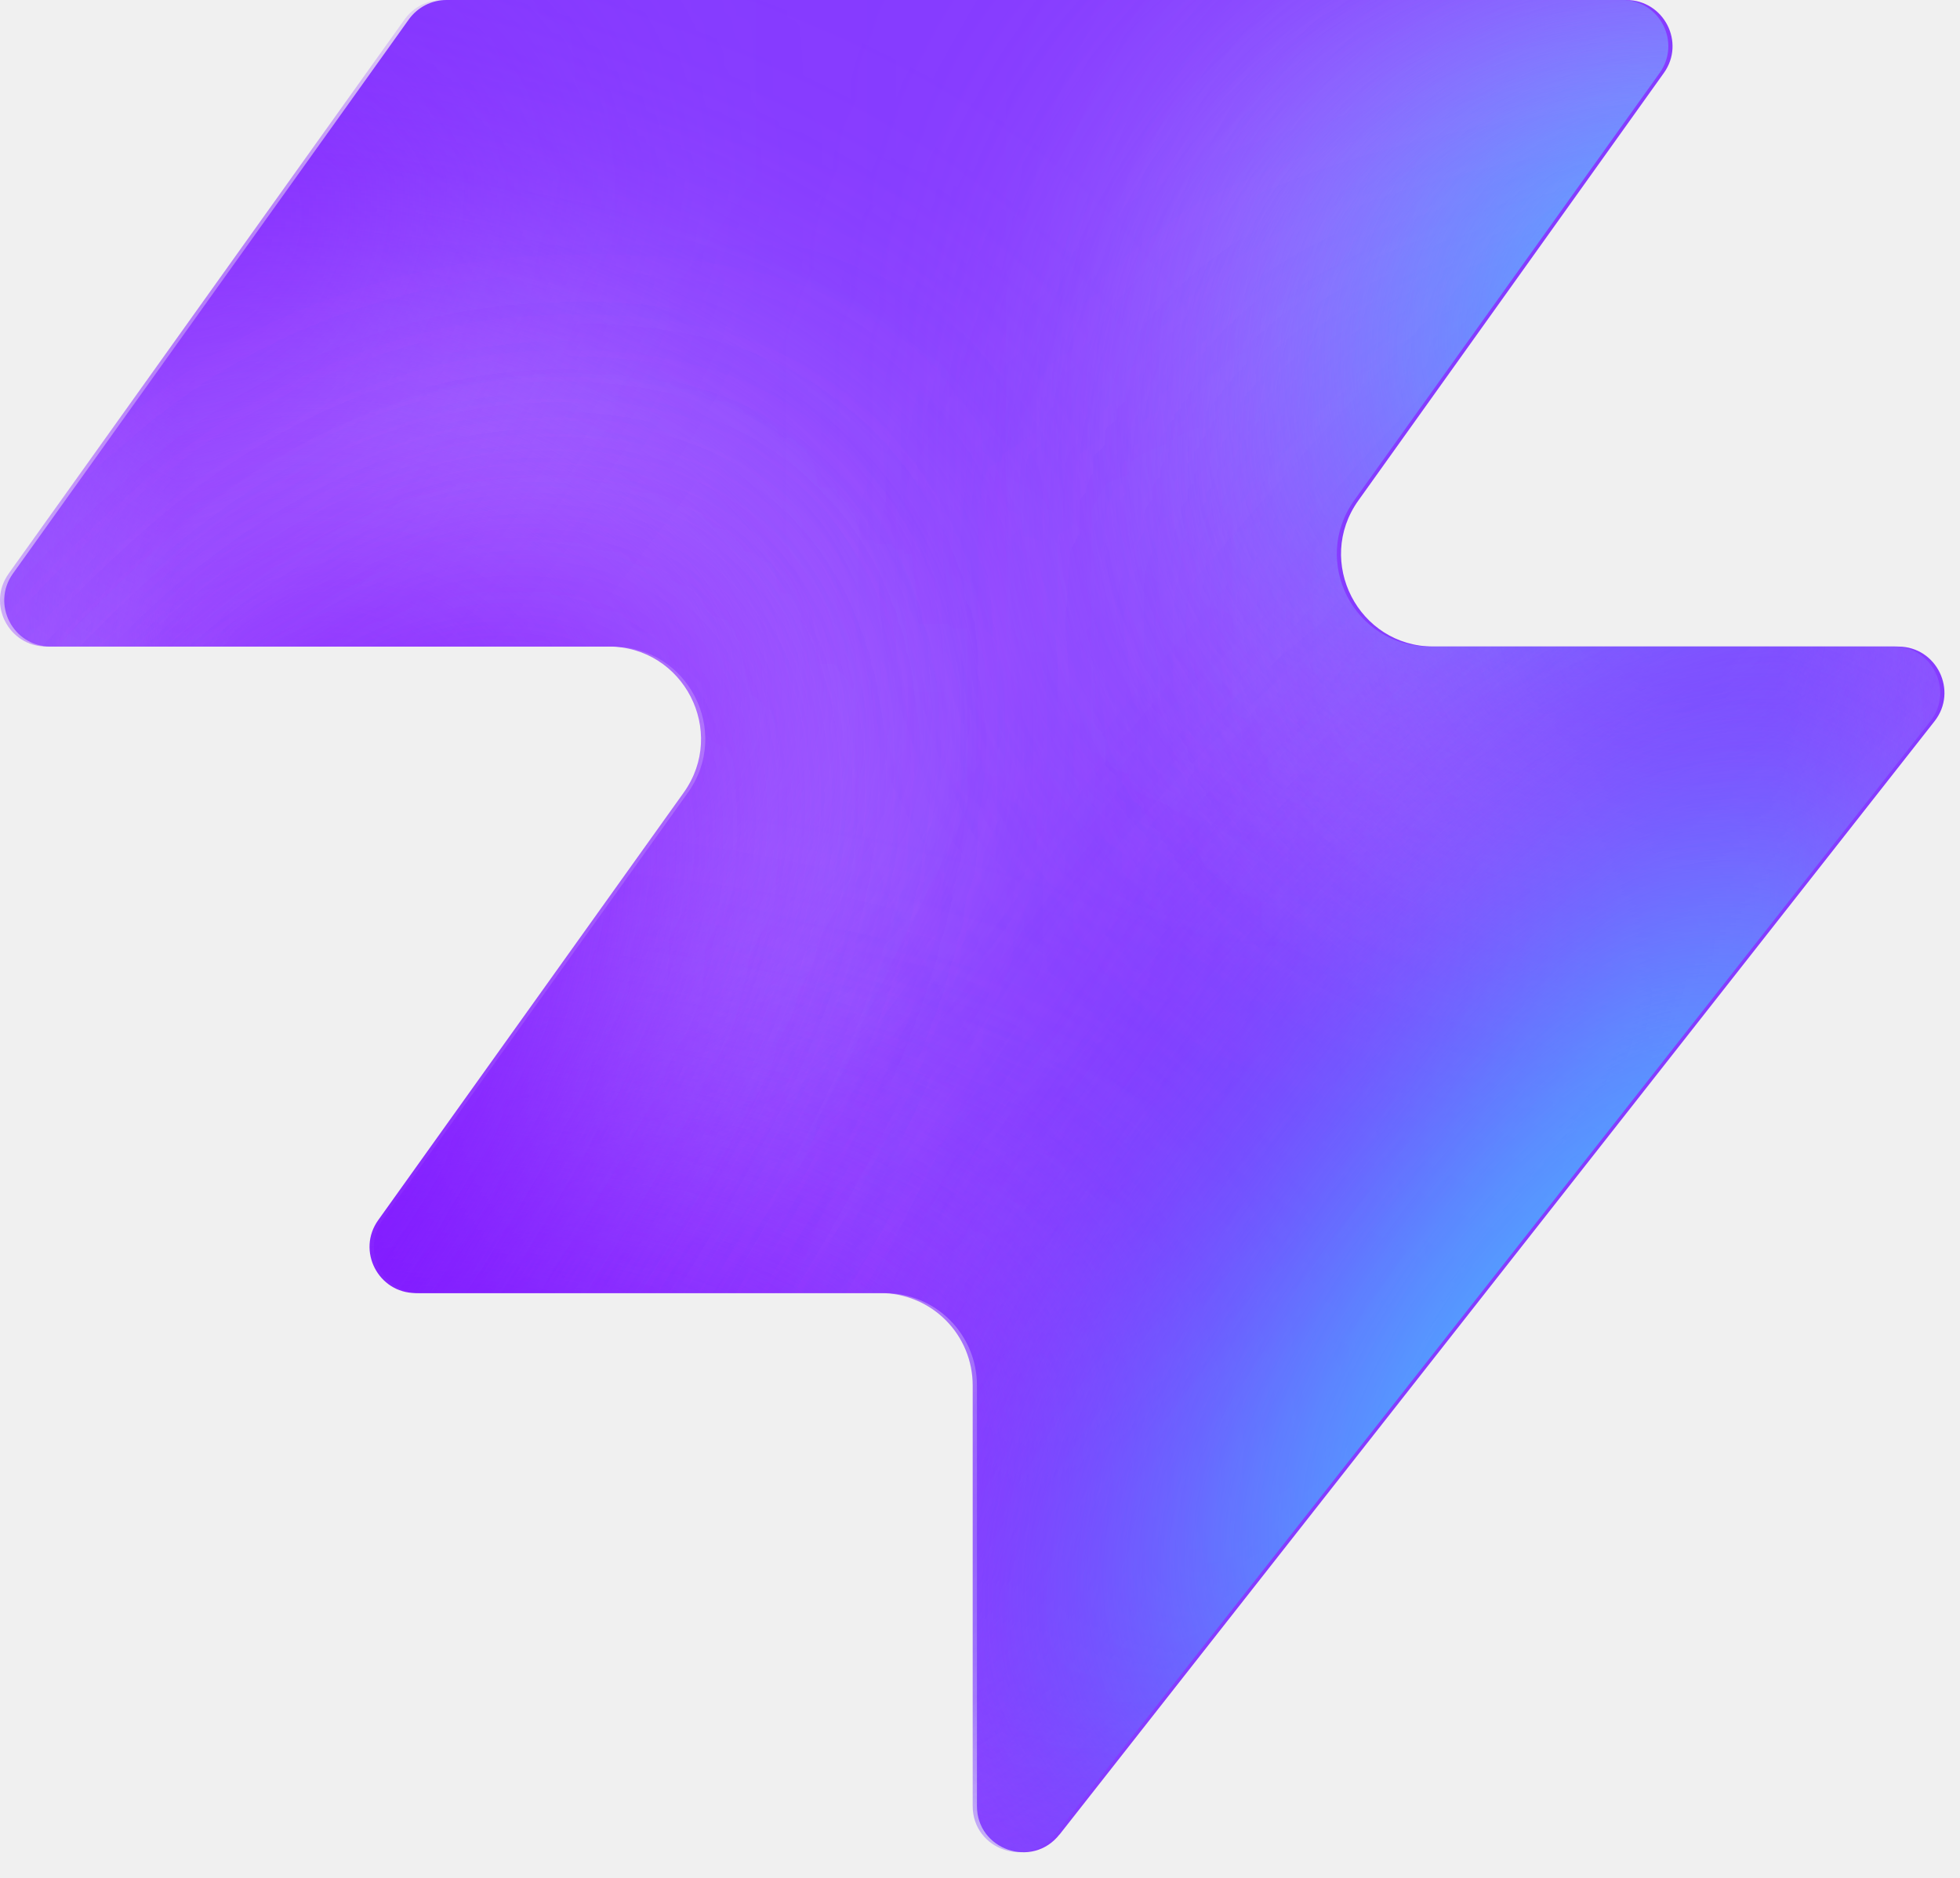
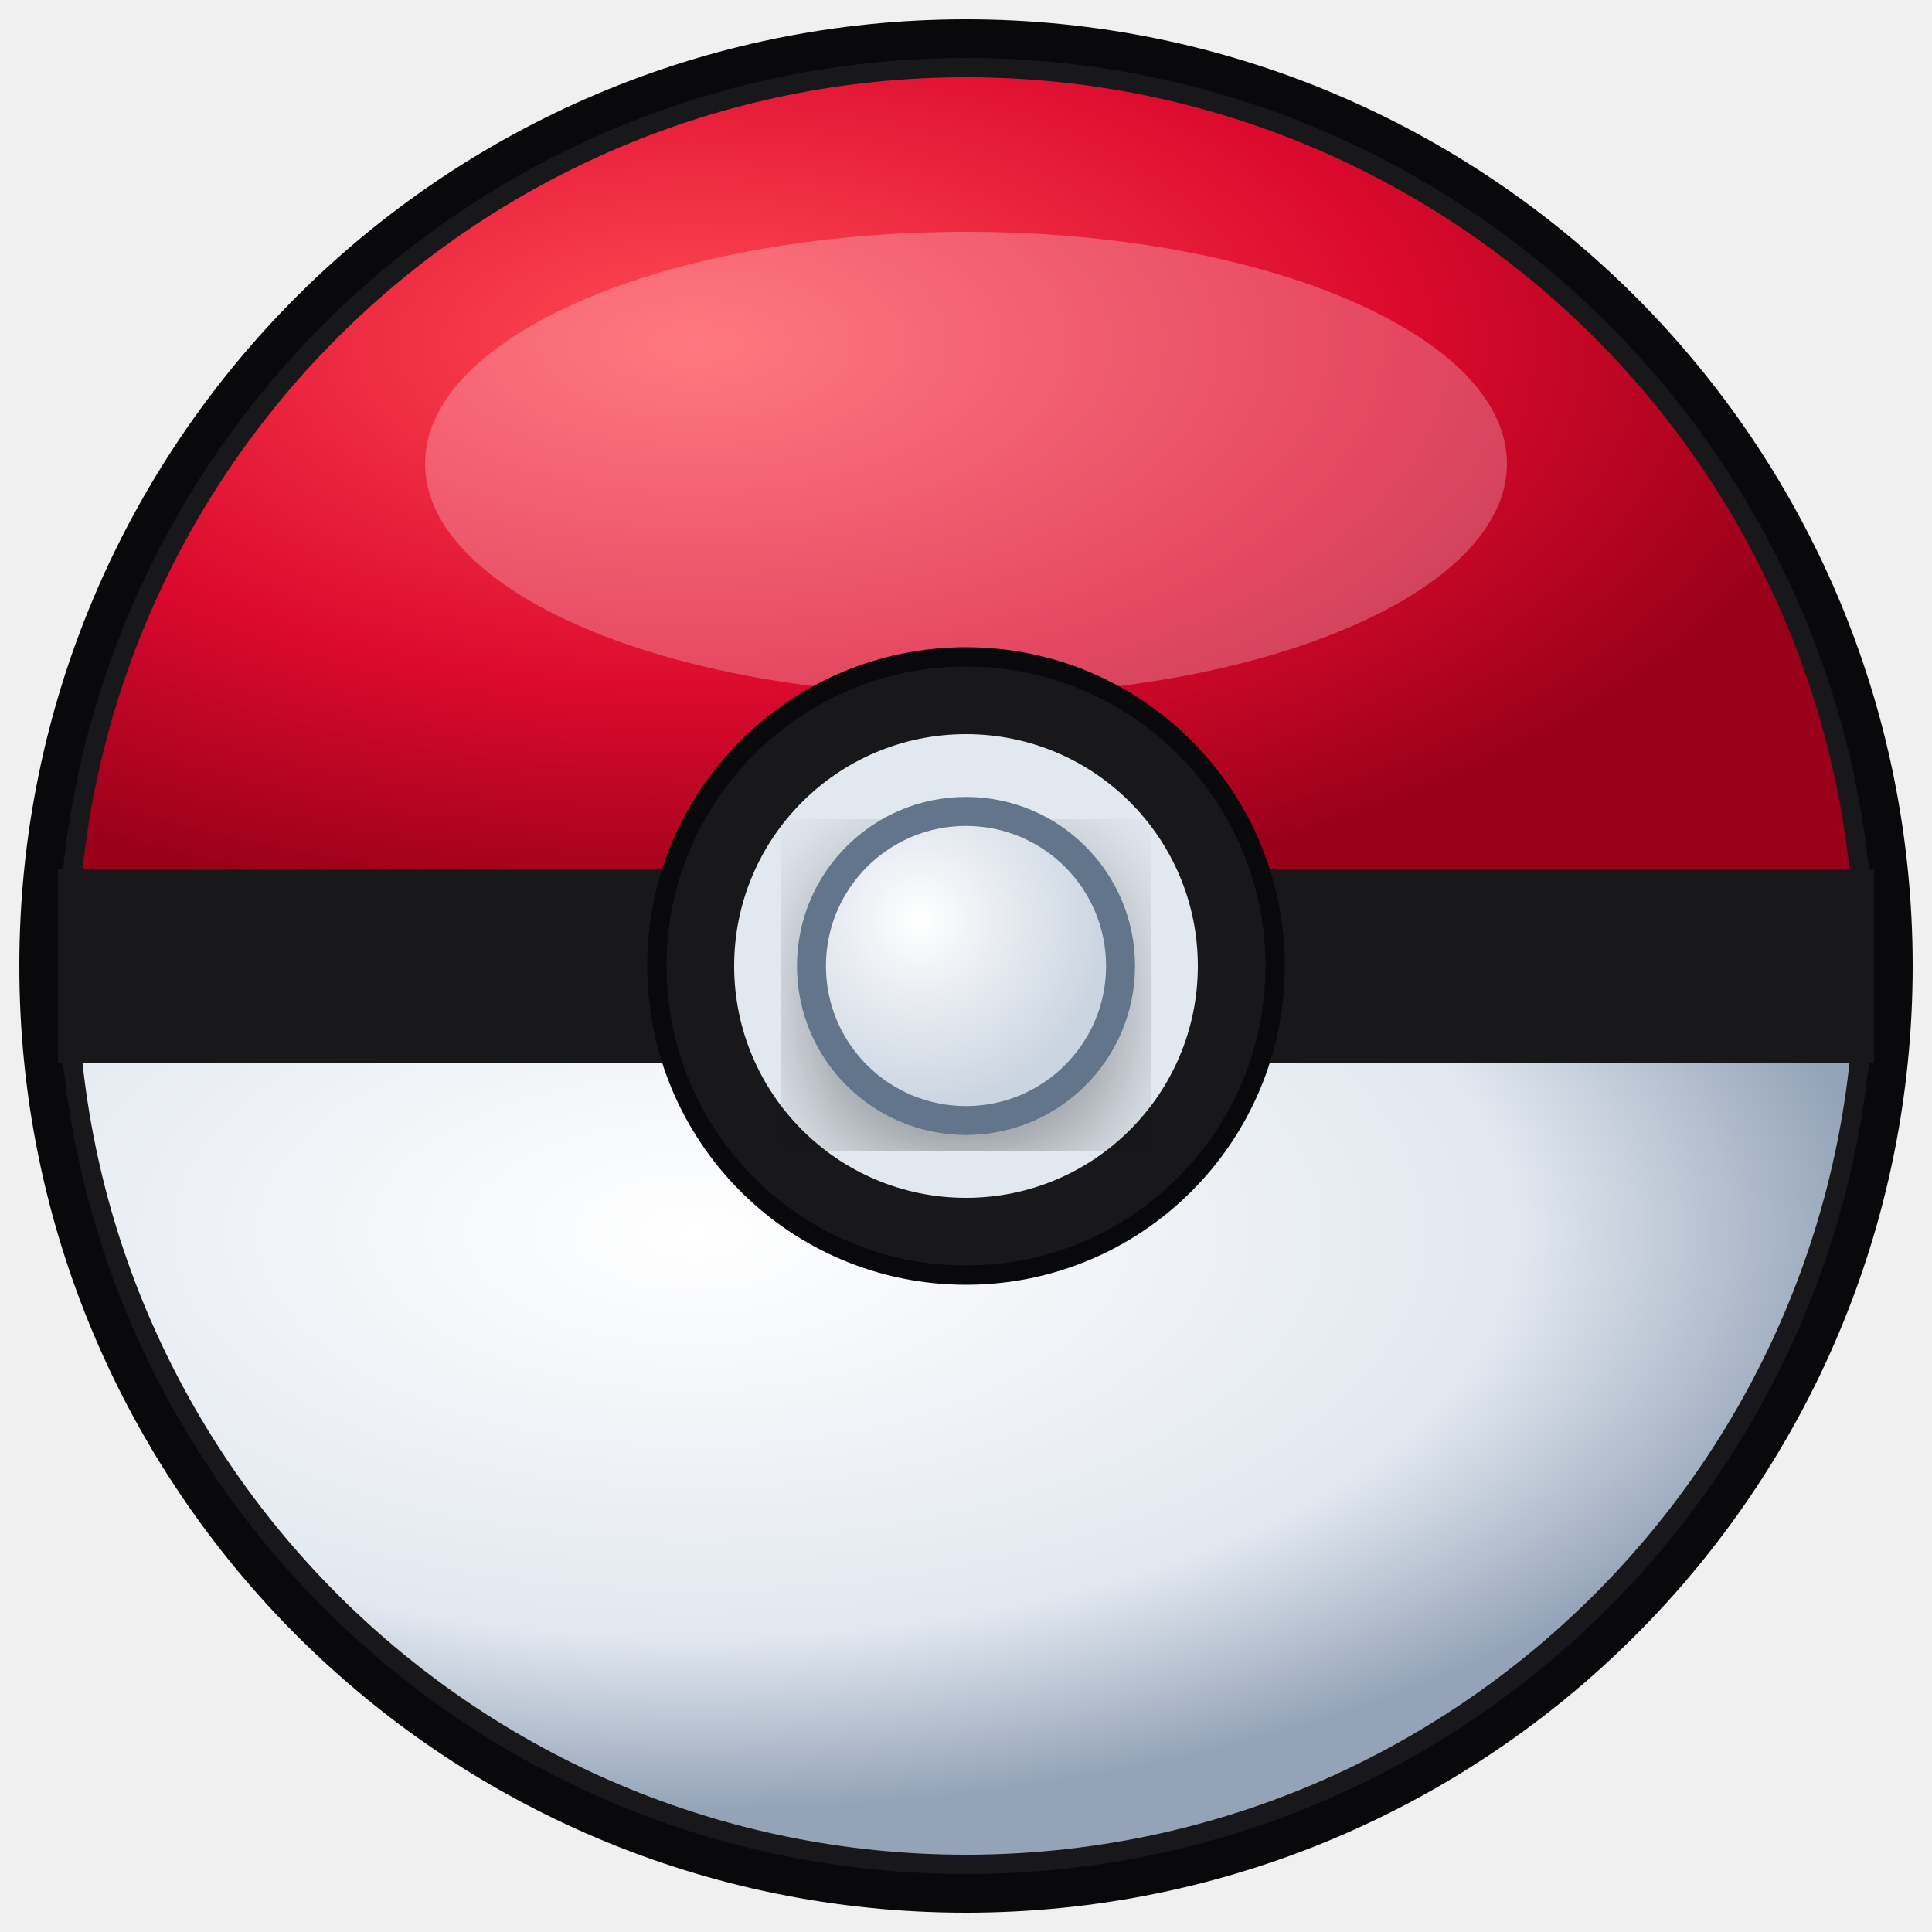
- <svg xmlns="http://www.w3.org/2000/svg" width="48" height="46" fill="none" viewBox="0 0 48 46">
-   <path fill="#863bff" d="M25.946 44.938c-.664.845-2.021.375-2.021-.698V33.937a2.26 2.26 0 0 0-2.262-2.262H10.287c-.92 0-1.456-1.04-.92-1.788l7.48-10.471c1.07-1.497 0-3.578-1.842-3.578H1.237c-.92 0-1.456-1.04-.92-1.788L10.013.474c.214-.297.556-.474.92-.474h28.894c.92 0 1.456 1.04.92 1.788l-7.48 10.471c-1.07 1.498 0 3.579 1.842 3.579h11.377c.943 0 1.473 1.088.89 1.83L25.947 44.94z" style="fill:#863bff;fill:color(display-p3 .525 .23 1);fill-opacity:1" />
-   <mask id="a" width="48" height="46" x="0" y="0" maskUnits="userSpaceOnUse" style="mask-type:alpha">
-     <path fill="#000" d="M25.842 44.938c-.664.844-2.021.375-2.021-.698V33.937a2.26 2.26 0 0 0-2.262-2.262H10.183c-.92 0-1.456-1.04-.92-1.788l7.48-10.471c1.07-1.498 0-3.579-1.842-3.579H1.133c-.92 0-1.456-1.04-.92-1.787L9.91.473c.214-.297.556-.474.92-.474h28.894c.92 0 1.456 1.04.92 1.788l-7.48 10.471c-1.07 1.498 0 3.578 1.842 3.578h11.377c.943 0 1.473 1.088.89 1.832L25.843 44.94z" style="fill:#000;fill-opacity:1" />
-   </mask>
-   <g mask="url(#a)">
-     <g filter="url(#b)">
-       <ellipse cx="5.508" cy="14.704" fill="#ede6ff" rx="5.508" ry="14.704" style="fill:#ede6ff;fill:color(display-p3 .927 .903 1);fill-opacity:1" transform="matrix(.00324 1 1 -.00324 -4.47 31.516)" />
-     </g>
-     <g filter="url(#c)">
-       <ellipse cx="10.399" cy="29.851" fill="#ede6ff" rx="10.399" ry="29.851" style="fill:#ede6ff;fill:color(display-p3 .927 .903 1);fill-opacity:1" transform="matrix(.00324 1 1 -.00324 -39.328 7.883)" />
-     </g>
-     <g filter="url(#d)">
-       <ellipse cx="5.508" cy="30.487" fill="#7e14ff" rx="5.508" ry="30.487" style="fill:#7e14ff;fill:color(display-p3 .492 .077 1);fill-opacity:1" transform="rotate(89.814 -25.913 -14.639)scale(1 -1)" />
-     </g>
-     <g filter="url(#e)">
-       <ellipse cx="5.508" cy="30.599" fill="#7e14ff" rx="5.508" ry="30.599" style="fill:#7e14ff;fill:color(display-p3 .492 .077 1);fill-opacity:1" transform="rotate(89.814 -32.644 -3.334)scale(1 -1)" />
-     </g>
-     <g filter="url(#f)">
-       <ellipse cx="5.508" cy="30.599" fill="#7e14ff" rx="5.508" ry="30.599" style="fill:#7e14ff;fill:color(display-p3 .492 .077 1);fill-opacity:1" transform="matrix(.00324 1 1 -.00324 -34.34 30.47)" />
-     </g>
-     <g filter="url(#g)">
-       <ellipse cx="14.072" cy="22.078" fill="#ede6ff" rx="14.072" ry="22.078" style="fill:#ede6ff;fill:color(display-p3 .927 .903 1);fill-opacity:1" transform="rotate(93.35 24.506 48.493)scale(-1 1)" />
-     </g>
-     <g filter="url(#h)">
-       <ellipse cx="3.47" cy="21.501" fill="#7e14ff" rx="3.47" ry="21.501" style="fill:#7e14ff;fill:color(display-p3 .492 .077 1);fill-opacity:1" transform="rotate(89.009 28.708 47.59)scale(-1 1)" />
-     </g>
-     <g filter="url(#i)">
-       <ellipse cx="3.47" cy="21.501" fill="#7e14ff" rx="3.47" ry="21.501" style="fill:#7e14ff;fill:color(display-p3 .492 .077 1);fill-opacity:1" transform="rotate(89.009 28.708 47.59)scale(-1 1)" />
-     </g>
-     <g filter="url(#j)">
-       <ellipse cx=".387" cy="8.972" fill="#7e14ff" rx="4.407" ry="29.108" style="fill:#7e14ff;fill:color(display-p3 .492 .077 1);fill-opacity:1" transform="rotate(39.51 .387 8.972)" />
-     </g>
-     <g filter="url(#k)">
-       <ellipse cx="47.523" cy="-6.092" fill="#7e14ff" rx="4.407" ry="29.108" style="fill:#7e14ff;fill:color(display-p3 .492 .077 1);fill-opacity:1" transform="rotate(37.892 47.523 -6.092)" />
-     </g>
-     <g filter="url(#l)">
-       <ellipse cx="41.412" cy="6.333" fill="#47bfff" rx="5.971" ry="9.665" style="fill:#47bfff;fill:color(display-p3 .28 .748 1);fill-opacity:1" transform="rotate(37.892 41.412 6.333)" />
-     </g>
-     <g filter="url(#m)">
-       <ellipse cx="-1.879" cy="38.332" fill="#7e14ff" rx="4.407" ry="29.108" style="fill:#7e14ff;fill:color(display-p3 .492 .077 1);fill-opacity:1" transform="rotate(37.892 -1.88 38.332)" />
-     </g>
-     <g filter="url(#n)">
-       <ellipse cx="-1.879" cy="38.332" fill="#7e14ff" rx="4.407" ry="29.108" style="fill:#7e14ff;fill:color(display-p3 .492 .077 1);fill-opacity:1" transform="rotate(37.892 -1.88 38.332)" />
-     </g>
-     <g filter="url(#o)">
-       <ellipse cx="35.651" cy="29.907" fill="#7e14ff" rx="4.407" ry="29.108" style="fill:#7e14ff;fill:color(display-p3 .492 .077 1);fill-opacity:1" transform="rotate(37.892 35.651 29.907)" />
-     </g>
-     <g filter="url(#p)">
-       <ellipse cx="38.418" cy="32.4" fill="#47bfff" rx="5.971" ry="15.297" style="fill:#47bfff;fill:color(display-p3 .28 .748 1);fill-opacity:1" transform="rotate(37.892 38.418 32.4)" />
-     </g>
-   </g>
+ <svg xmlns="http://www.w3.org/2000/svg" viewBox="0 0 100 100">
  <defs>
-     <filter id="b" width="60.045" height="41.654" x="-19.77" y="16.149" color-interpolation-filters="sRGB" filterUnits="userSpaceOnUse">
-       <feFlood flood-opacity="0" result="BackgroundImageFix" />
-       <feBlend in="SourceGraphic" in2="BackgroundImageFix" result="shape" />
-       <feGaussianBlur result="effect1_foregroundBlur_2002_17158" stdDeviation="7.659" />
-     </filter>
-     <filter id="c" width="90.34" height="51.437" x="-54.613" y="-7.533" color-interpolation-filters="sRGB" filterUnits="userSpaceOnUse">
-       <feFlood flood-opacity="0" result="BackgroundImageFix" />
-       <feBlend in="SourceGraphic" in2="BackgroundImageFix" result="shape" />
-       <feGaussianBlur result="effect1_foregroundBlur_2002_17158" stdDeviation="7.659" />
-     </filter>
-     <filter id="d" width="79.355" height="29.4" x="-49.64" y="2.03" color-interpolation-filters="sRGB" filterUnits="userSpaceOnUse">
-       <feFlood flood-opacity="0" result="BackgroundImageFix" />
-       <feBlend in="SourceGraphic" in2="BackgroundImageFix" result="shape" />
-       <feGaussianBlur result="effect1_foregroundBlur_2002_17158" stdDeviation="4.596" />
-     </filter>
-     <filter id="e" width="79.579" height="29.4" x="-45.045" y="20.029" color-interpolation-filters="sRGB" filterUnits="userSpaceOnUse">
-       <feFlood flood-opacity="0" result="BackgroundImageFix" />
-       <feBlend in="SourceGraphic" in2="BackgroundImageFix" result="shape" />
-       <feGaussianBlur result="effect1_foregroundBlur_2002_17158" stdDeviation="4.596" />
-     </filter>
-     <filter id="f" width="79.579" height="29.4" x="-43.513" y="21.178" color-interpolation-filters="sRGB" filterUnits="userSpaceOnUse">
-       <feFlood flood-opacity="0" result="BackgroundImageFix" />
-       <feBlend in="SourceGraphic" in2="BackgroundImageFix" result="shape" />
-       <feGaussianBlur result="effect1_foregroundBlur_2002_17158" stdDeviation="4.596" />
-     </filter>
-     <filter id="g" width="74.749" height="58.852" x="15.756" y="-17.901" color-interpolation-filters="sRGB" filterUnits="userSpaceOnUse">
-       <feFlood flood-opacity="0" result="BackgroundImageFix" />
-       <feBlend in="SourceGraphic" in2="BackgroundImageFix" result="shape" />
-       <feGaussianBlur result="effect1_foregroundBlur_2002_17158" stdDeviation="7.659" />
-     </filter>
-     <filter id="h" width="61.377" height="25.362" x="23.548" y="2.284" color-interpolation-filters="sRGB" filterUnits="userSpaceOnUse">
-       <feFlood flood-opacity="0" result="BackgroundImageFix" />
-       <feBlend in="SourceGraphic" in2="BackgroundImageFix" result="shape" />
-       <feGaussianBlur result="effect1_foregroundBlur_2002_17158" stdDeviation="4.596" />
-     </filter>
-     <filter id="i" width="61.377" height="25.362" x="23.548" y="2.284" color-interpolation-filters="sRGB" filterUnits="userSpaceOnUse">
-       <feFlood flood-opacity="0" result="BackgroundImageFix" />
-       <feBlend in="SourceGraphic" in2="BackgroundImageFix" result="shape" />
-       <feGaussianBlur result="effect1_foregroundBlur_2002_17158" stdDeviation="4.596" />
-     </filter>
-     <filter id="j" width="56.045" height="63.649" x="-27.636" y="-22.853" color-interpolation-filters="sRGB" filterUnits="userSpaceOnUse">
-       <feFlood flood-opacity="0" result="BackgroundImageFix" />
-       <feBlend in="SourceGraphic" in2="BackgroundImageFix" result="shape" />
-       <feGaussianBlur result="effect1_foregroundBlur_2002_17158" stdDeviation="4.596" />
-     </filter>
-     <filter id="k" width="54.814" height="64.646" x="20.116" y="-38.415" color-interpolation-filters="sRGB" filterUnits="userSpaceOnUse">
-       <feFlood flood-opacity="0" result="BackgroundImageFix" />
-       <feBlend in="SourceGraphic" in2="BackgroundImageFix" result="shape" />
-       <feGaussianBlur result="effect1_foregroundBlur_2002_17158" stdDeviation="4.596" />
-     </filter>
-     <filter id="l" width="33.541" height="35.313" x="24.641" y="-11.323" color-interpolation-filters="sRGB" filterUnits="userSpaceOnUse">
-       <feFlood flood-opacity="0" result="BackgroundImageFix" />
-       <feBlend in="SourceGraphic" in2="BackgroundImageFix" result="shape" />
-       <feGaussianBlur result="effect1_foregroundBlur_2002_17158" stdDeviation="4.596" />
-     </filter>
-     <filter id="m" width="54.814" height="64.646" x="-29.286" y="6.009" color-interpolation-filters="sRGB" filterUnits="userSpaceOnUse">
-       <feFlood flood-opacity="0" result="BackgroundImageFix" />
-       <feBlend in="SourceGraphic" in2="BackgroundImageFix" result="shape" />
-       <feGaussianBlur result="effect1_foregroundBlur_2002_17158" stdDeviation="4.596" />
-     </filter>
-     <filter id="n" width="54.814" height="64.646" x="-29.286" y="6.009" color-interpolation-filters="sRGB" filterUnits="userSpaceOnUse">
-       <feFlood flood-opacity="0" result="BackgroundImageFix" />
-       <feBlend in="SourceGraphic" in2="BackgroundImageFix" result="shape" />
-       <feGaussianBlur result="effect1_foregroundBlur_2002_17158" stdDeviation="4.596" />
-     </filter>
-     <filter id="o" width="54.814" height="64.646" x="8.244" y="-2.416" color-interpolation-filters="sRGB" filterUnits="userSpaceOnUse">
-       <feFlood flood-opacity="0" result="BackgroundImageFix" />
-       <feBlend in="SourceGraphic" in2="BackgroundImageFix" result="shape" />
-       <feGaussianBlur result="effect1_foregroundBlur_2002_17158" stdDeviation="4.596" />
-     </filter>
-     <filter id="p" width="39.409" height="43.623" x="18.713" y="10.588" color-interpolation-filters="sRGB" filterUnits="userSpaceOnUse">
-       <feFlood flood-opacity="0" result="BackgroundImageFix" />
-       <feBlend in="SourceGraphic" in2="BackgroundImageFix" result="shape" />
-       <feGaussianBlur result="effect1_foregroundBlur_2002_17158" stdDeviation="4.596" />
+     <radialGradient id="redGrad" cx="35%" cy="30%" r="65%">
+       <stop offset="0%" stop-color="#ff4b55" />
+       <stop offset="60%" stop-color="#dc0a2d" />
+       <stop offset="100%" stop-color="#99001a" />
+     </radialGradient>
+     <radialGradient id="whiteGrad" cx="35%" cy="30%" r="65%">
+       <stop offset="0%" stop-color="#ffffff" />
+       <stop offset="70%" stop-color="#e2e8f0" />
+       <stop offset="100%" stop-color="#94a3b8" />
+     </radialGradient>
+     <radialGradient id="btnGrad" cx="35%" cy="35%" r="60%">
+       <stop offset="0%" stop-color="#ffffff" />
+       <stop offset="100%" stop-color="#cbd5e1" />
+     </radialGradient>
+     <filter id="shadow" x="-10%" y="-10%" width="120%" height="120%">
+       <feDropShadow dx="0" dy="2" stdDeviation="3" flood-color="#000000" flood-opacity="0.4" />
    </filter>
  </defs>
+   <circle cx="50" cy="50" r="48" fill="#18181b" stroke="#09090b" stroke-width="2" />
+   <path d="M 4 50 A 46 46 0 0 1 96 50 Z" fill="url(#redGrad)" />
+   <ellipse cx="50" cy="24" rx="28" ry="12" fill="white" opacity="0.25" />
+   <path d="M 4 50 A 46 46 0 0 0 96 50 Z" fill="url(#whiteGrad)" />
+   <rect x="3" y="45" width="94" height="10" fill="#18181b" />
+   <circle cx="50" cy="50" r="16" fill="#18181b" stroke="#09090b" stroke-width="1" />
+   <circle cx="50" cy="50" r="12" fill="#e2e8f0" />
+   <circle cx="50" cy="50" r="8" fill="url(#btnGrad)" stroke="#64748b" stroke-width="1.5" filter="url(#shadow)" />
</svg>
